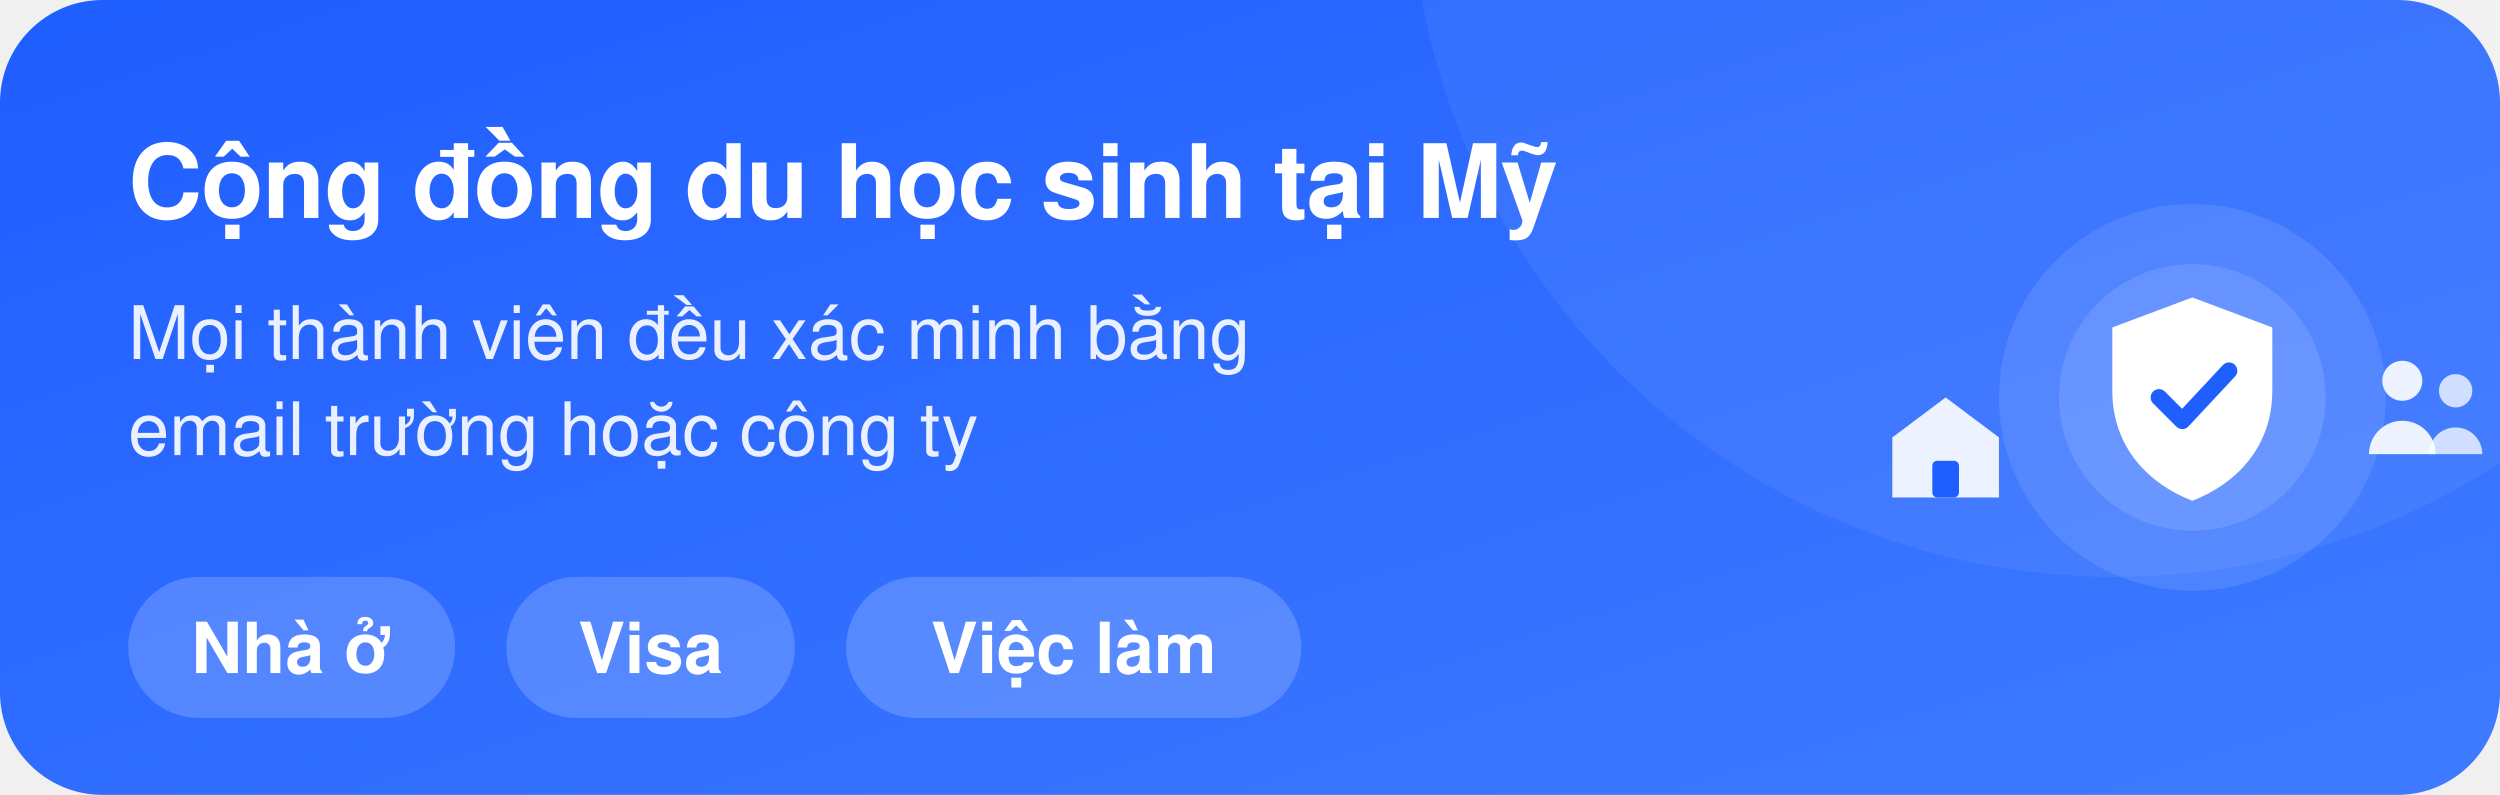
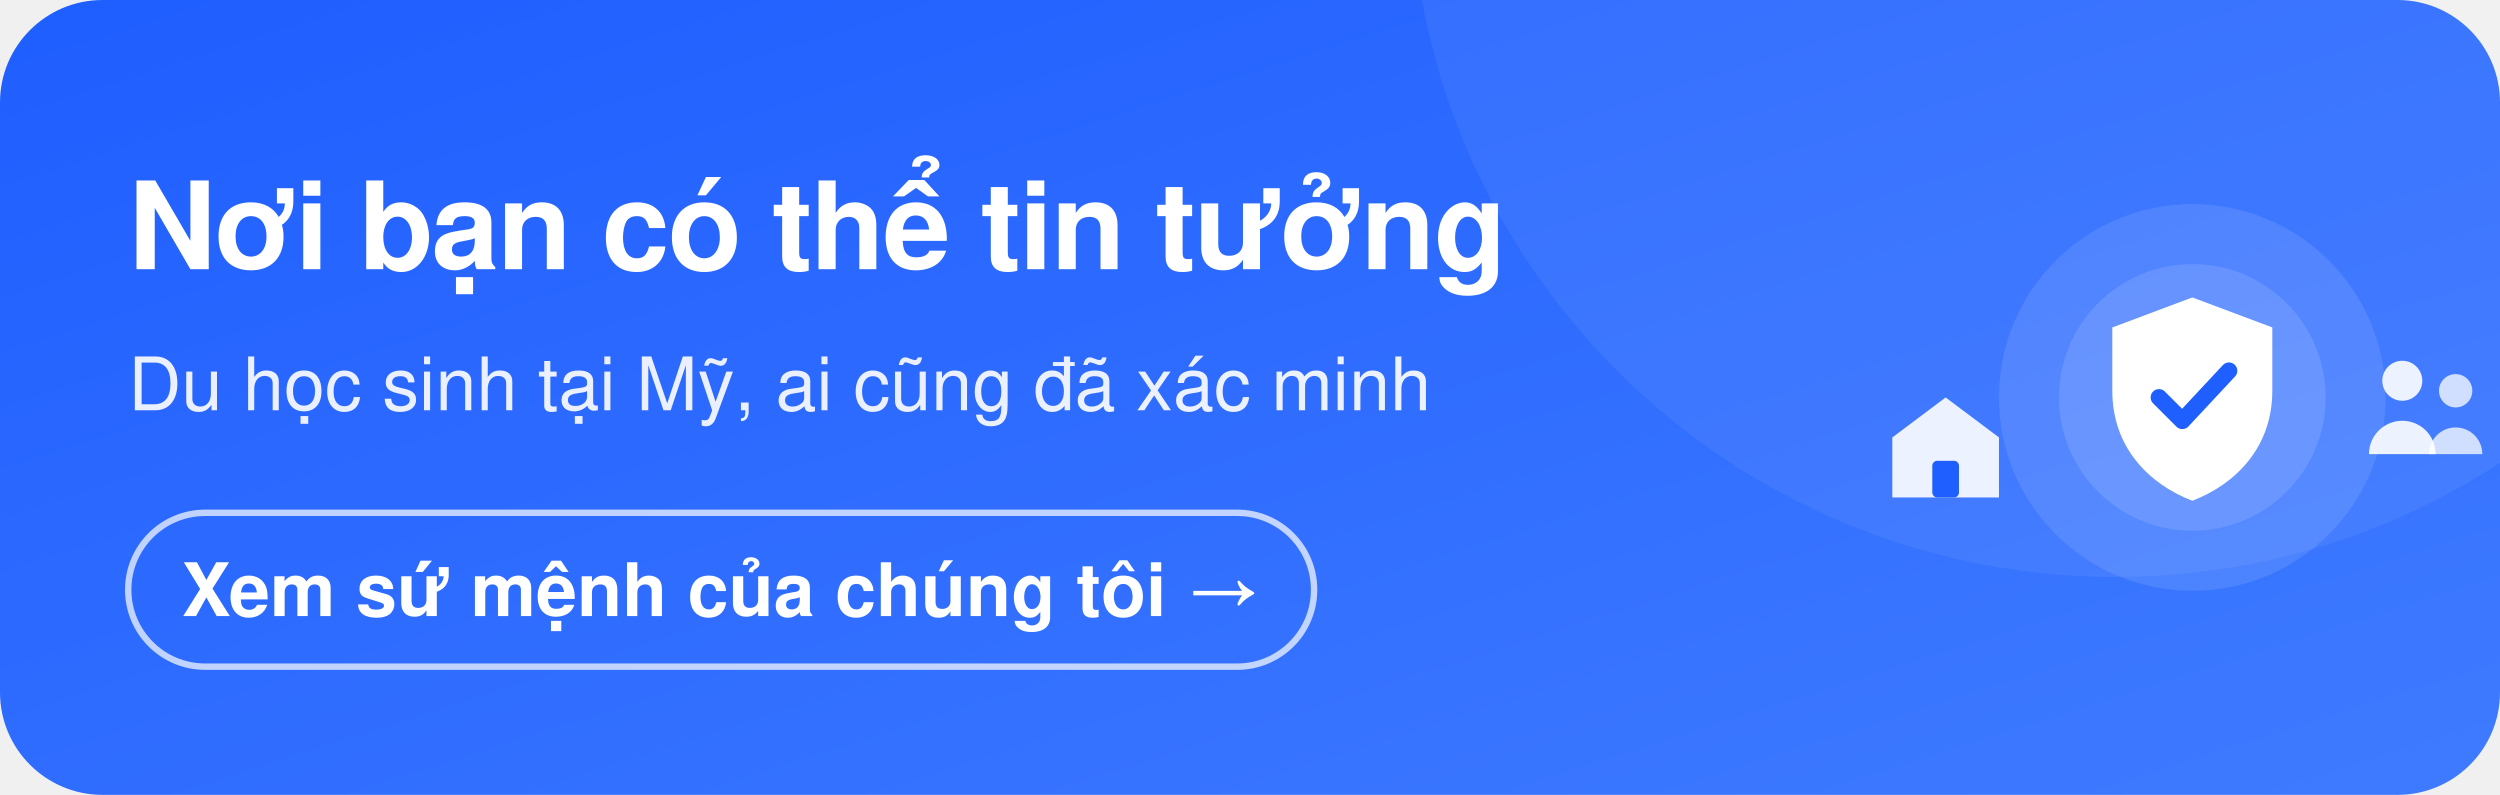
<svg xmlns="http://www.w3.org/2000/svg" width="390" height="124" viewBox="0 0 390 124" font-family="'Be Vietnam Pro','Helvetica Neue',Helvetica,Arial,'Segoe UI',Roboto,sans-serif">
  <defs>
    <linearGradient id="g" x1="0" y1="0" x2="1" y2="1">
      <stop offset="0" stop-color="#1f5eff" />
      <stop offset="1" stop-color="#3f7bff" />
    </linearGradient>
  </defs>
  <rect width="390" height="124" rx="16" fill="url(#g)" />
  <circle cx="330" cy="-20" r="110" fill="#fff" fill-opacity="0.06" />
-   <text x="20" y="34" font-size="16" font-weight="700" fill="#fff" letter-spacing="-0.2">Cộng đồng du học sinh tại Mỹ</text>
-   <text x="20" y="56" font-size="11.5" fill="#fff" fill-opacity="0.9">Mọi thành viên đều xác minh bằng</text>
-   <text x="20" y="71" font-size="11.5" fill="#fff" fill-opacity="0.9">email trường hoặc công ty</text>
-   <rect x="20" y="90" width="51" height="22" rx="11.0" fill="#ffffff" fill-opacity="0.18" />
-   <text x="45.5" y="105.0" text-anchor="middle" font-size="11" font-weight="600" fill="#fff">Nhà ở</text>
-   <rect x="79" y="90" width="45" height="22" rx="11.0" fill="#ffffff" fill-opacity="0.18" />
-   <text x="101.5" y="105.0" text-anchor="middle" font-size="11" font-weight="600" fill="#fff">Visa</text>
-   <rect x="132" y="90" width="71" height="22" rx="11.0" fill="#ffffff" fill-opacity="0.18" />
-   <text x="167.5" y="105.0" text-anchor="middle" font-size="11" font-weight="600" fill="#fff">Việc làm</text>
+   <text x="20" y="42" font-size="19" font-weight="700" fill="#fff" letter-spacing="-0.3">Nơi bạn có thể tin tưởng</text>
+   <text x="20" y="64" font-size="11.5" fill="#fff" fill-opacity="0.9">Du học sinh tại Mỹ, ai cũng đã xác minh</text>
+   <rect x="20" y="80" width="185" height="24" rx="12.0" fill="none" stroke="#fff" stroke-opacity="0.7" stroke-width="1" />
+   <text x="112.5" y="96.1" text-anchor="middle" font-size="11.5" font-weight="600" fill="#fff">Xem sứ mệnh của chúng tôi →</text>
  <g transform="translate(342 62) scale(0.52)">
    <circle cx="0" cy="0" r="58" fill="#fff" fill-opacity="0.10" />
    <circle cx="0" cy="0" r="40" fill="#fff" fill-opacity="0.12" />
    <path d="M0 -30 L24 -21 V-2 C24 15 13 26 0 31 C-13 26 -24 15 -24 -2 V-21 Z" fill="#fff" />
    <path d="M-10 0 L-3 7 L11 -8" fill="none" stroke="#1f5eff" stroke-width="5" stroke-linecap="round" stroke-linejoin="round" />
    <g transform="translate(-74 14)">
      <path d="M0 -14 L16 -2 V16 H-16 V-2 Z" fill="#fff" fill-opacity="0.9" />
      <rect x="-4" y="5" width="8" height="11" rx="1.5" fill="#1f5eff" />
    </g>
    <g transform="translate(70 4)" fill="#fff" fill-opacity="0.9">
      <circle cx="-7" cy="-9" r="6" />
      <path d="M-17 13 a10 10 0 0 1 20 0 Z" />
      <circle cx="9" cy="-6" r="5" fill-opacity="0.75" />
      <path d="M1 13 a8 8 0 0 1 16 0 Z" fill-opacity="0.75" />
    </g>
  </g>
</svg>
